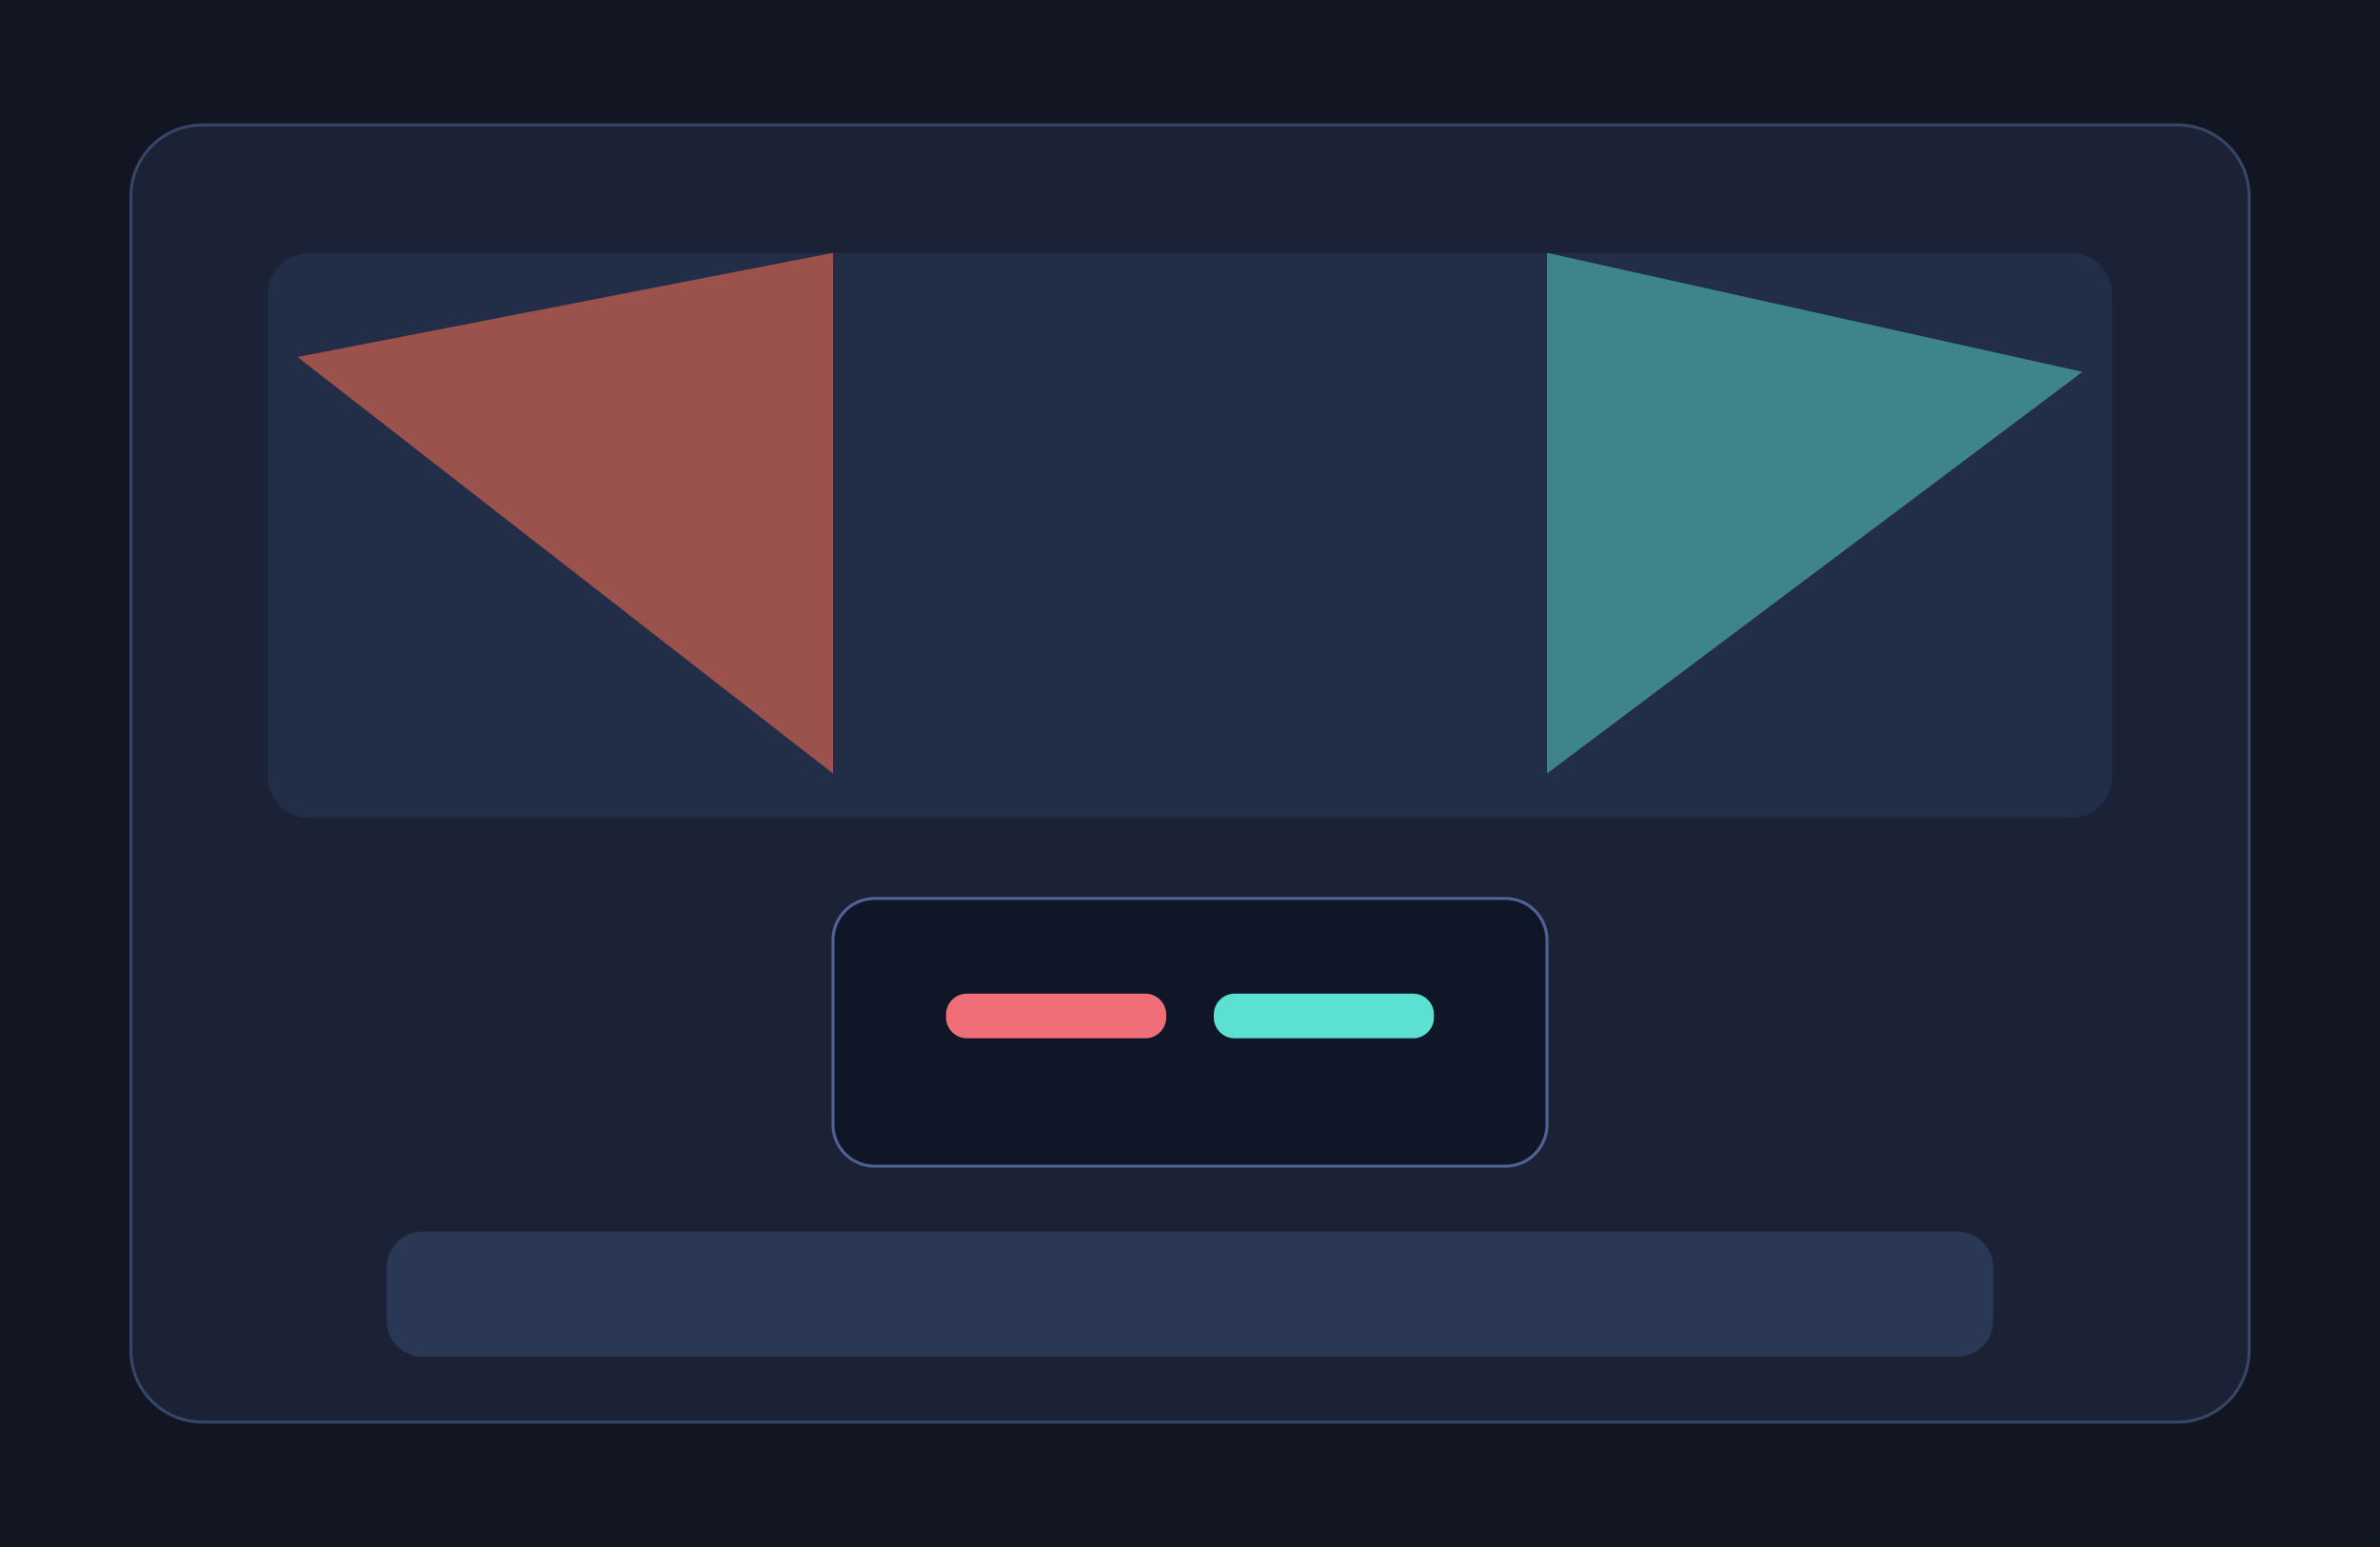
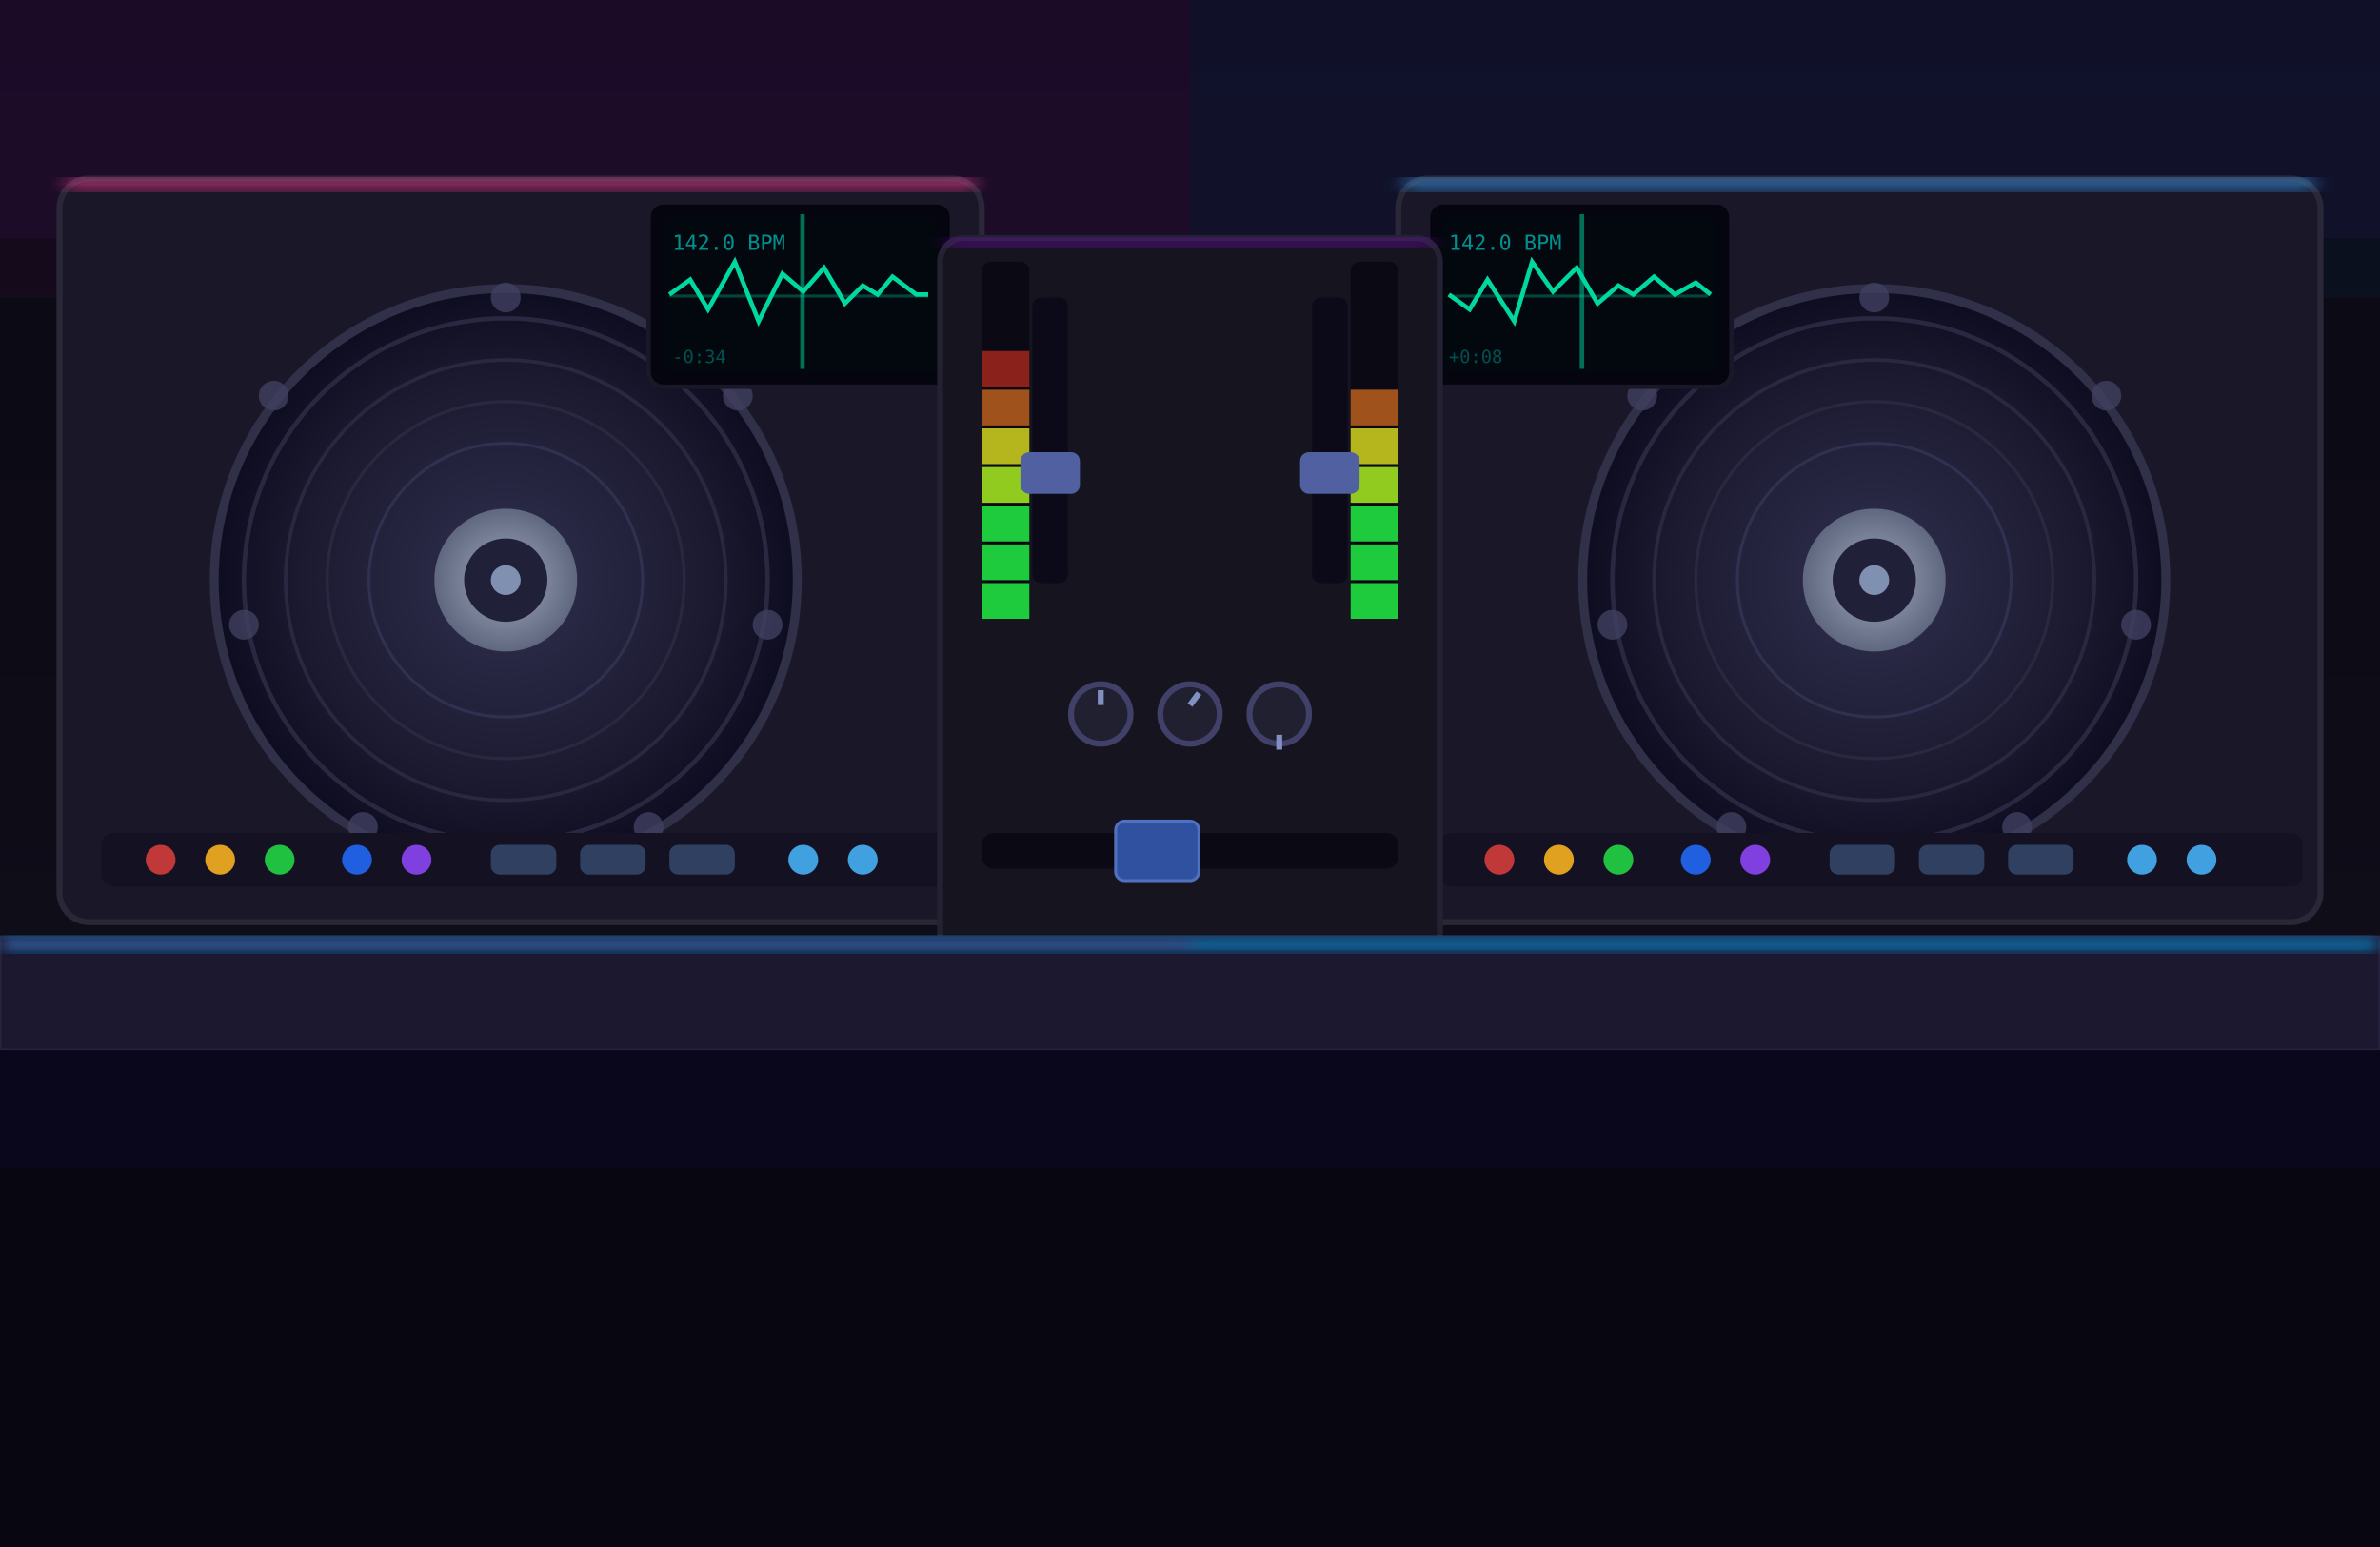
- <svg xmlns="http://www.w3.org/2000/svg" viewBox="0 0 800 520">
-   <rect width="800" height="520" fill="#121622" />
-   <rect x="44" y="42" width="712" height="436" rx="24" fill="#1b2235" stroke="#374666" />
-   <rect x="90" y="85" width="620" height="190" rx="14" fill="#222d47" />
-   <polygon points="100,120 280,85 280,260" fill="#ff6f50" opacity="0.55" />
-   <polygon points="700,125 520,85 520,260" fill="#58ddce" opacity="0.5" />
-   <rect x="280" y="302" width="240" height="90" rx="14" fill="#0f1627" stroke="#4e6493" />
-   <rect x="318" y="334" width="74" height="15" rx="7" fill="#ef6e77" />
-   <rect x="408" y="334" width="74" height="15" rx="7" fill="#5be0d2" />
-   <rect x="130" y="414" width="540" height="42" rx="12" fill="#2a3755" />
+ <svg xmlns="http://www.w3.org/2000/svg" viewBox="0 0 800 520" role="img">
+   <defs>
+     <linearGradient id="g5bg" x1="0" y1="0" x2="0" y2="1">
+       <stop offset="0" stop-color="#0a0812" />
+       <stop offset="1" stop-color="#12101c" />
+     </linearGradient>
+     <radialGradient id="g5platter" cx="50%" cy="50%" r="50%">
+       <stop offset="0" stop-color="#303050" />
+       <stop offset="0.7" stop-color="#1c1a30" />
+       <stop offset="1" stop-color="#0e0c20" />
+     </radialGradient>
+     <radialGradient id="g5hub" cx="50%" cy="50%" r="50%">
+       <stop offset="0" stop-color="#a0a8c0" />
+       <stop offset="1" stop-color="#606880" />
+     </radialGradient>
+     <filter id="g5glow">
+       <feGaussianBlur stdDeviation="5" result="b" />
+       <feMerge>
+         <feMergeNode in="b" />
+         <feMergeNode in="SourceGraphic" />
+       </feMerge>
+     </filter>
+     <filter id="g5ledglow">
+       <feGaussianBlur stdDeviation="3" />
+     </filter>
+   </defs>
+   <rect width="800" height="520" fill="url(#g5bg)" />
+   <rect x="0" y="0" width="800" height="80" fill="#6020c0" opacity="0.08" />
+   <rect x="0" y="0" width="400" height="100" fill="#c020a0" opacity="0.06" />
+   <rect x="400" y="0" width="400" height="100" fill="#0080c0" opacity="0.06" />
+   <rect x="20" y="60" width="310" height="250" rx="10" fill="#1a1828" stroke="#2a2838" stroke-width="2" />
+   <circle cx="170" cy="195" r="98" fill="url(#g5platter)" stroke="#303048" stroke-width="3" />
+   <circle cx="170" cy="195" r="88" fill="none" stroke="#2a2840" stroke-width="1.5" />
+   <circle cx="170" cy="195" r="74" fill="none" stroke="#2a2840" stroke-width="1.2" />
+   <circle cx="170" cy="195" r="60" fill="none" stroke="#2a2840" stroke-width="1" />
+   <circle cx="170" cy="195" r="46" fill="none" stroke="#303050" stroke-width="1" />
+   <circle cx="170" cy="100" r="5" fill="#404060" opacity="0.8" />
+   <circle cx="248" cy="133" r="5" fill="#404060" opacity="0.8" />
+   <circle cx="258" cy="210" r="5" fill="#404060" opacity="0.8" />
+   <circle cx="218" cy="278" r="5" fill="#404060" opacity="0.8" />
+   <circle cx="122" cy="278" r="5" fill="#404060" opacity="0.8" />
+   <circle cx="82" cy="210" r="5" fill="#404060" opacity="0.8" />
+   <circle cx="92" cy="133" r="5" fill="#404060" opacity="0.8" />
+   <circle cx="170" cy="195" r="24" fill="url(#g5hub)" />
+   <circle cx="170" cy="195" r="14" fill="#202038" />
+   <circle cx="170" cy="195" r="5" fill="#8090b0" />
+   <rect x="218" y="68" width="102" height="62" rx="5" fill="#050510" stroke="#1a1828" stroke-width="1.5" />
+   <rect x="223" y="73" width="92" height="52" rx="3" fill="#03080f" />
+   <path d="M225 99 L232 94 L238 104 L247 88 L255 108 L263 92 L270 98 L277 90 L284 102 L290 96 L295 99 L300 93 L308 99 L312 99" fill="none" stroke="#00d8a0" stroke-width="1.5" />
+   <rect x="225" y="99" width="87" height="1" fill="#00d8a0" opacity="0.3" />
+   <rect x="269" y="72" width="1.5" height="52" fill="#00d8a0" opacity="0.5" />
+   <text x="226" y="84" font-family="monospace" font-size="7" fill="#009090">142.0 BPM</text>
+   <text x="226" y="122" font-family="monospace" font-size="6" fill="#005050">-0:34</text>
+   <rect x="34" y="280" width="290" height="18" rx="4" fill="#141222" />
+   <circle cx="54" cy="289" r="5" fill="#c03838" />
+   <circle cx="74" cy="289" r="5" fill="#e0a020" />
+   <circle cx="94" cy="289" r="5" fill="#20c040" />
+   <circle cx="120" cy="289" r="5" fill="#2060e0" />
+   <circle cx="140" cy="289" r="5" fill="#8040e0" />
+   <rect x="165" y="284" width="22" height="10" rx="3" fill="#304060" />
+   <rect x="195" y="284" width="22" height="10" rx="3" fill="#304060" />
+   <rect x="225" y="284" width="22" height="10" rx="3" fill="#304060" />
+   <circle cx="270" cy="289" r="5" fill="#40a0e0" />
+   <circle cx="290" cy="289" r="5" fill="#40a0e0" />
+   <rect x="22" y="60" width="306" height="4" rx="2" fill="#ff3090" filter="url(#g5ledglow)" />
+   <rect x="22" y="60" width="306" height="2" rx="2" fill="#ff80c0" opacity="0.9" filter="url(#g5ledglow)" />
+   <rect x="470" y="60" width="310" height="250" rx="10" fill="#1a1828" stroke="#2a2838" stroke-width="2" />
+   <circle cx="630" cy="195" r="98" fill="url(#g5platter)" stroke="#303048" stroke-width="3" />
+   <circle cx="630" cy="195" r="88" fill="none" stroke="#2a2840" stroke-width="1.5" />
+   <circle cx="630" cy="195" r="74" fill="none" stroke="#2a2840" stroke-width="1.2" />
+   <circle cx="630" cy="195" r="60" fill="none" stroke="#2a2840" stroke-width="1" />
+   <circle cx="630" cy="195" r="46" fill="none" stroke="#303050" stroke-width="1" />
+   <circle cx="630" cy="100" r="5" fill="#404060" opacity="0.8" />
+   <circle cx="708" cy="133" r="5" fill="#404060" opacity="0.8" />
+   <circle cx="718" cy="210" r="5" fill="#404060" opacity="0.8" />
+   <circle cx="678" cy="278" r="5" fill="#404060" opacity="0.8" />
+   <circle cx="582" cy="278" r="5" fill="#404060" opacity="0.8" />
+   <circle cx="542" cy="210" r="5" fill="#404060" opacity="0.8" />
+   <circle cx="552" cy="133" r="5" fill="#404060" opacity="0.8" />
+   <circle cx="630" cy="195" r="24" fill="url(#g5hub)" />
+   <circle cx="630" cy="195" r="14" fill="#202038" />
+   <circle cx="630" cy="195" r="5" fill="#8090b0" />
+   <rect x="480" y="68" width="102" height="62" rx="5" fill="#050510" stroke="#1a1828" stroke-width="1.5" />
+   <rect x="485" y="73" width="92" height="52" rx="3" fill="#03080f" />
+   <path d="M487 99 L494 104 L500 94 L509 108 L515 88 L522 98 L530 90 L537 102 L544 96 L549 99 L556 93 L563 99 L570 95 L575 99" fill="none" stroke="#00d8a0" stroke-width="1.5" />
+   <rect x="487" y="99" width="87" height="1" fill="#00d8a0" opacity="0.3" />
+   <rect x="531" y="72" width="1.5" height="52" fill="#00d8a0" opacity="0.5" />
+   <text x="487" y="84" font-family="monospace" font-size="7" fill="#009090">142.0 BPM</text>
+   <text x="487" y="122" font-family="monospace" font-size="6" fill="#005050">+0:08</text>
+   <rect x="484" y="280" width="290" height="18" rx="4" fill="#141222" />
+   <circle cx="504" cy="289" r="5" fill="#c03838" />
+   <circle cx="524" cy="289" r="5" fill="#e0a020" />
+   <circle cx="544" cy="289" r="5" fill="#20c040" />
+   <circle cx="570" cy="289" r="5" fill="#2060e0" />
+   <circle cx="590" cy="289" r="5" fill="#8040e0" />
+   <rect x="615" y="284" width="22" height="10" rx="3" fill="#304060" />
+   <rect x="645" y="284" width="22" height="10" rx="3" fill="#304060" />
+   <rect x="675" y="284" width="22" height="10" rx="3" fill="#304060" />
+   <circle cx="720" cy="289" r="5" fill="#40a0e0" />
+   <circle cx="740" cy="289" r="5" fill="#40a0e0" />
+   <rect x="472" y="60" width="306" height="4" rx="2" fill="#30a0ff" filter="url(#g5ledglow)" />
+   <rect x="472" y="60" width="306" height="2" rx="2" fill="#80c8ff" opacity="0.9" filter="url(#g5ledglow)" />
+   <rect x="316" y="80" width="168" height="310" rx="8" fill="#16141f" stroke="#242232" stroke-width="2" />
+   <rect x="330" y="88" width="16" height="120" rx="3" fill="#0a0914" />
+   <rect x="330" y="196" width="16" height="12" fill="#20e040" opacity="0.9" />
+   <rect x="330" y="183" width="16" height="12" fill="#20e040" opacity="0.9" />
+   <rect x="330" y="170" width="16" height="12" fill="#20e040" opacity="0.9" />
+   <rect x="330" y="157" width="16" height="12" fill="#a0e020" opacity="0.9" />
+   <rect x="330" y="144" width="16" height="12" fill="#e0e020" opacity="0.8" />
+   <rect x="330" y="131" width="16" height="12" fill="#e07020" opacity="0.7" />
+   <rect x="330" y="118" width="16" height="12" fill="#e03020" opacity="0.6" />
+   <rect x="454" y="88" width="16" height="120" rx="3" fill="#0a0914" />
+   <rect x="454" y="196" width="16" height="12" fill="#20e040" opacity="0.9" />
+   <rect x="454" y="183" width="16" height="12" fill="#20e040" opacity="0.9" />
+   <rect x="454" y="170" width="16" height="12" fill="#20e040" opacity="0.9" />
+   <rect x="454" y="157" width="16" height="12" fill="#a0e020" opacity="0.9" />
+   <rect x="454" y="144" width="16" height="12" fill="#e0e020" opacity="0.8" />
+   <rect x="454" y="131" width="16" height="12" fill="#e07020" opacity="0.7" />
+   <rect x="347" y="100" width="12" height="96" rx="3" fill="#0c0a18" />
+   <rect x="343" y="152" width="20" height="14" rx="3" fill="#5060a0" />
+   <rect x="441" y="100" width="12" height="96" rx="3" fill="#0c0a18" />
+   <rect x="437" y="152" width="20" height="14" rx="3" fill="#5060a0" />
+   <rect x="330" y="280" width="140" height="12" rx="4" fill="#0a0914" />
+   <rect x="375" y="276" width="28" height="20" rx="3" fill="#3050a0" stroke="#5070c0" stroke-width="1" />
+   <circle cx="370" cy="240" r="10" fill="#202030" stroke="#404068" stroke-width="2" />
+   <line x1="370" y1="232" x2="370" y2="237" stroke="#8090c0" stroke-width="2" />
+   <circle cx="400" cy="240" r="10" fill="#202030" stroke="#404068" stroke-width="2" />
+   <line x1="403" y1="233" x2="400" y2="237" stroke="#8090c0" stroke-width="2" />
+   <circle cx="430" cy="240" r="10" fill="#202030" stroke="#404068" stroke-width="2" />
+   <line x1="430" y1="252" x2="430" y2="247" stroke="#8090c0" stroke-width="2" />
+   <rect x="318" y="80" width="164" height="3" rx="1.5" fill="#a000ff" filter="url(#g5ledglow)" />
+   <rect x="0" y="315" width="800" height="38" rx="0" fill="#1c1830" stroke="#282440" stroke-width="1" />
+   <rect x="0" y="315" width="800" height="5" rx="0" fill="#00a0ff" opacity="0.7" filter="url(#g5ledglow)" />
+   <rect x="0" y="316" width="400" height="3" fill="#ff3090" opacity="0.5" filter="url(#g5ledglow)" />
+   <rect x="400" y="316" width="400" height="3" fill="#00d0ff" opacity="0.5" filter="url(#g5ledglow)" />
+   <rect x="0" y="353" width="800" height="167" fill="#080610" />
+   <rect x="0" y="353" width="800" height="40" fill="#0a0820" opacity="0.8" />
</svg>
